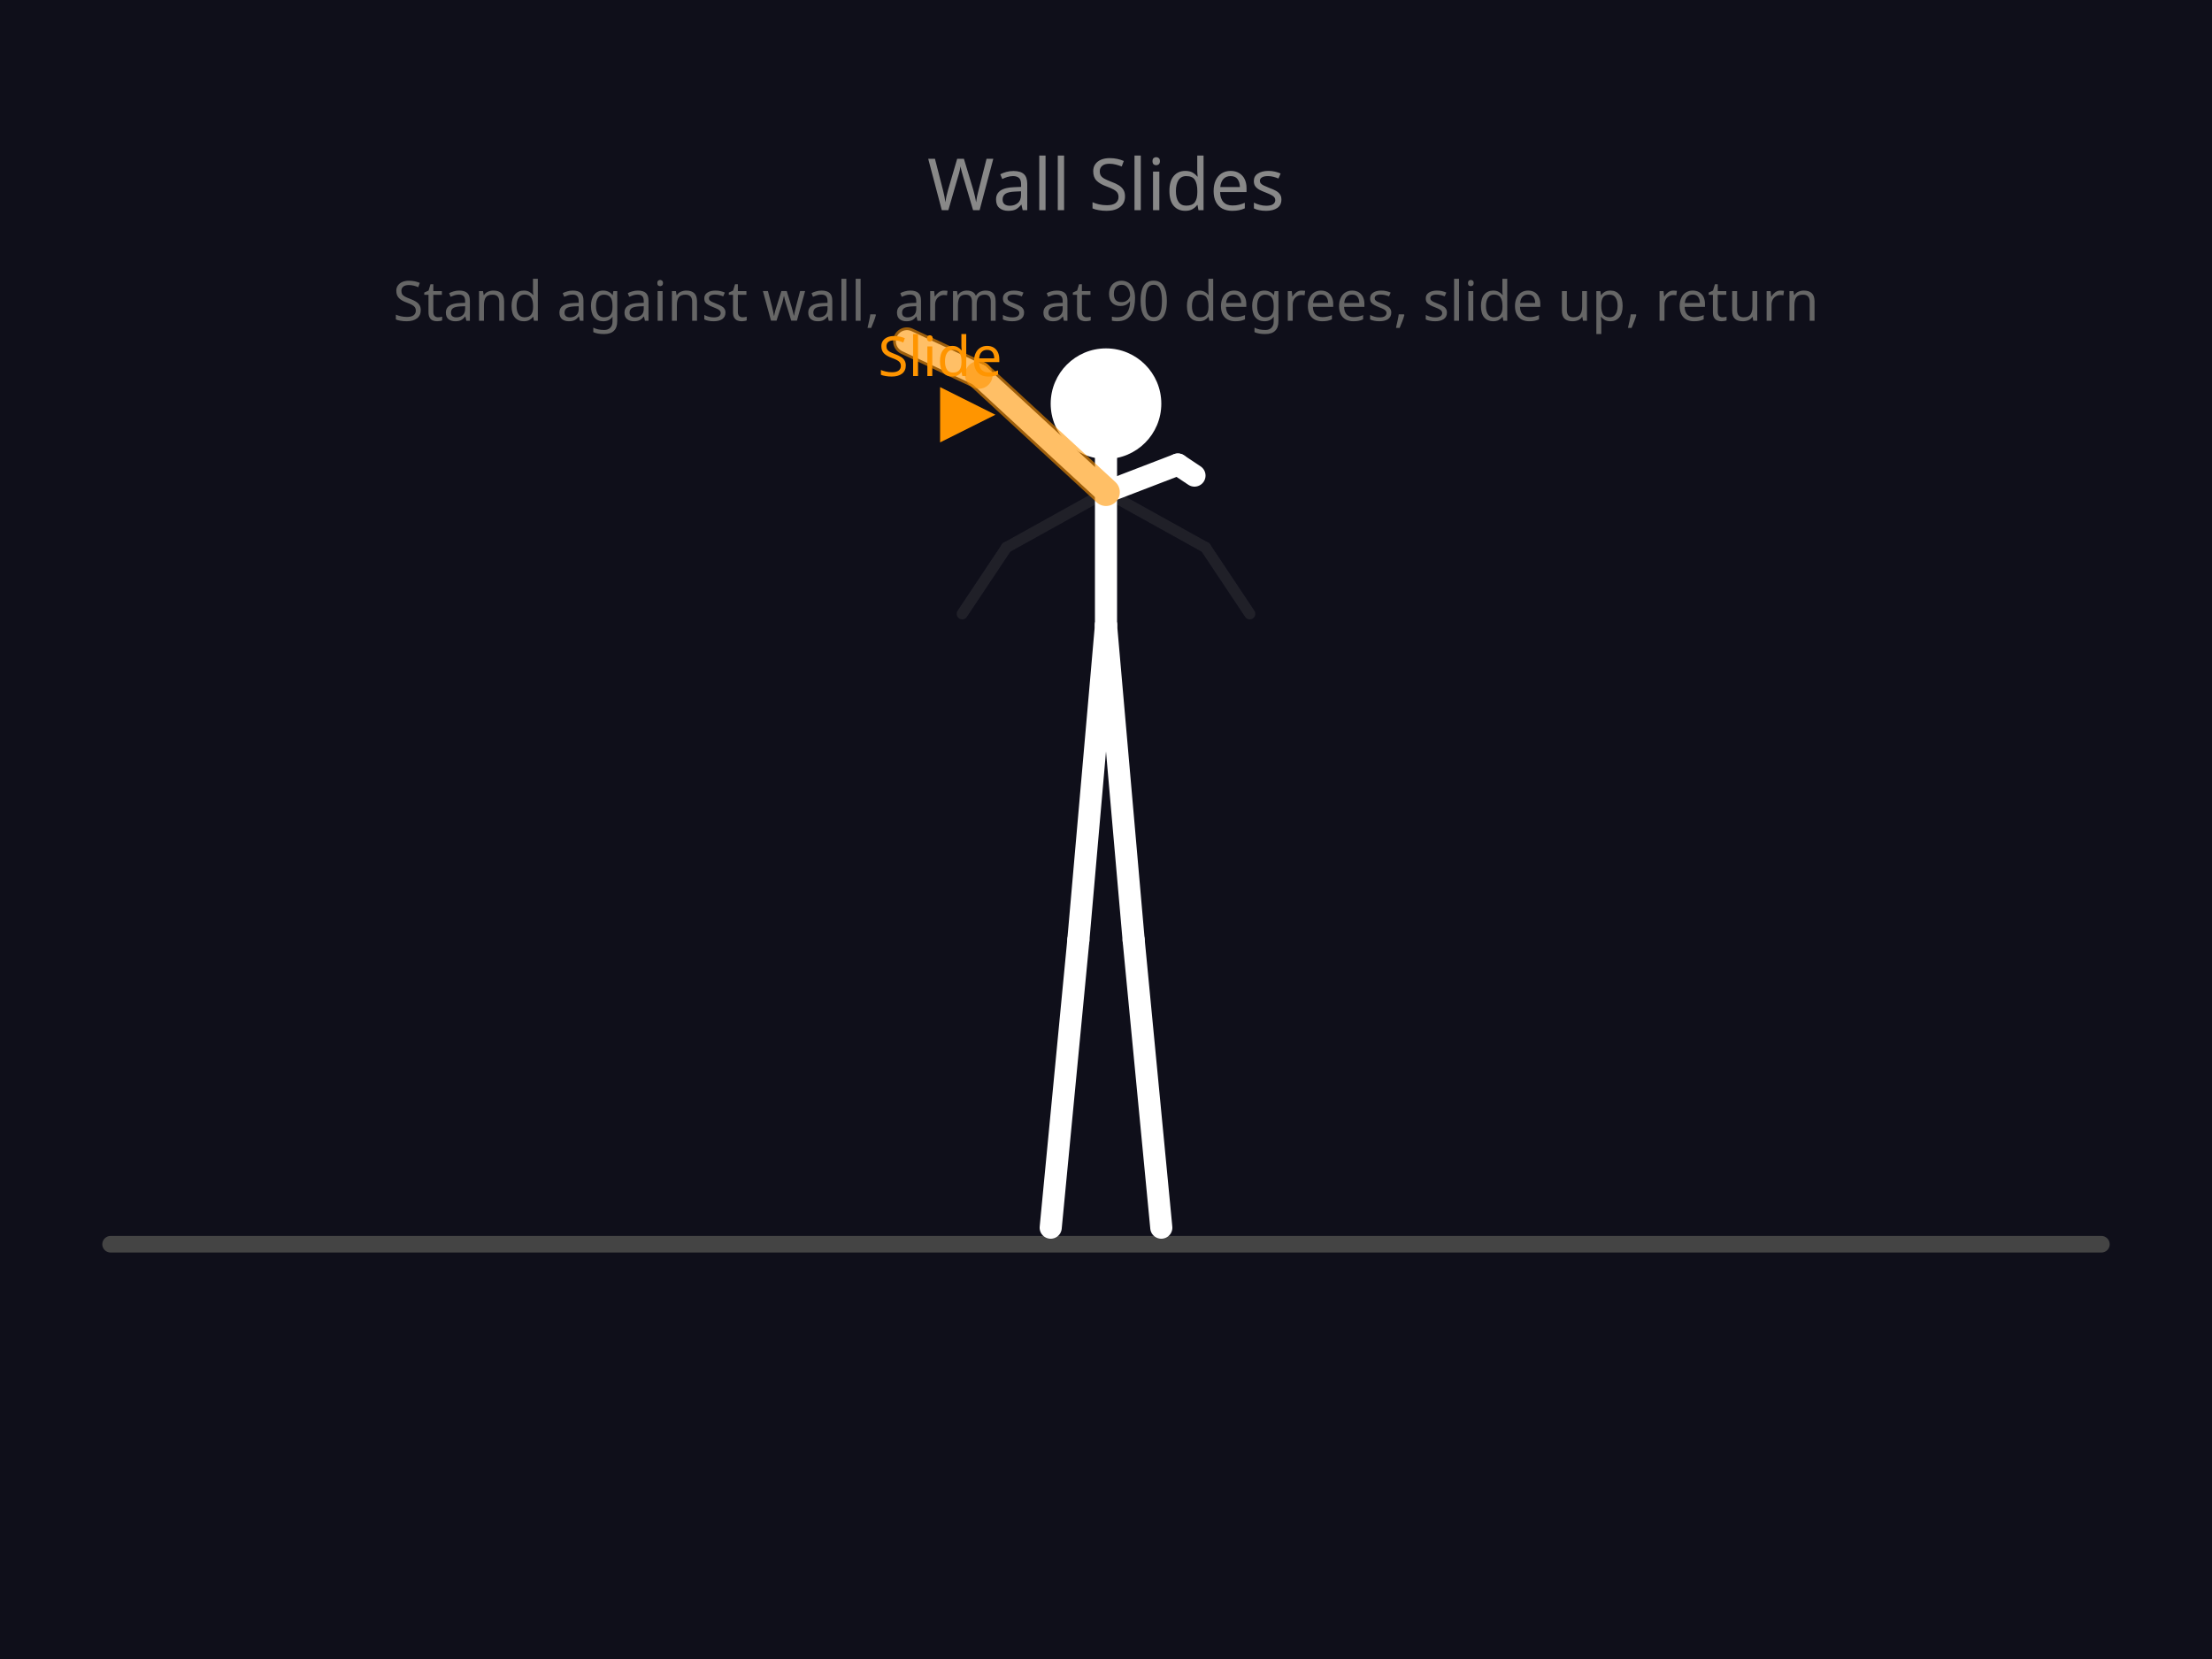
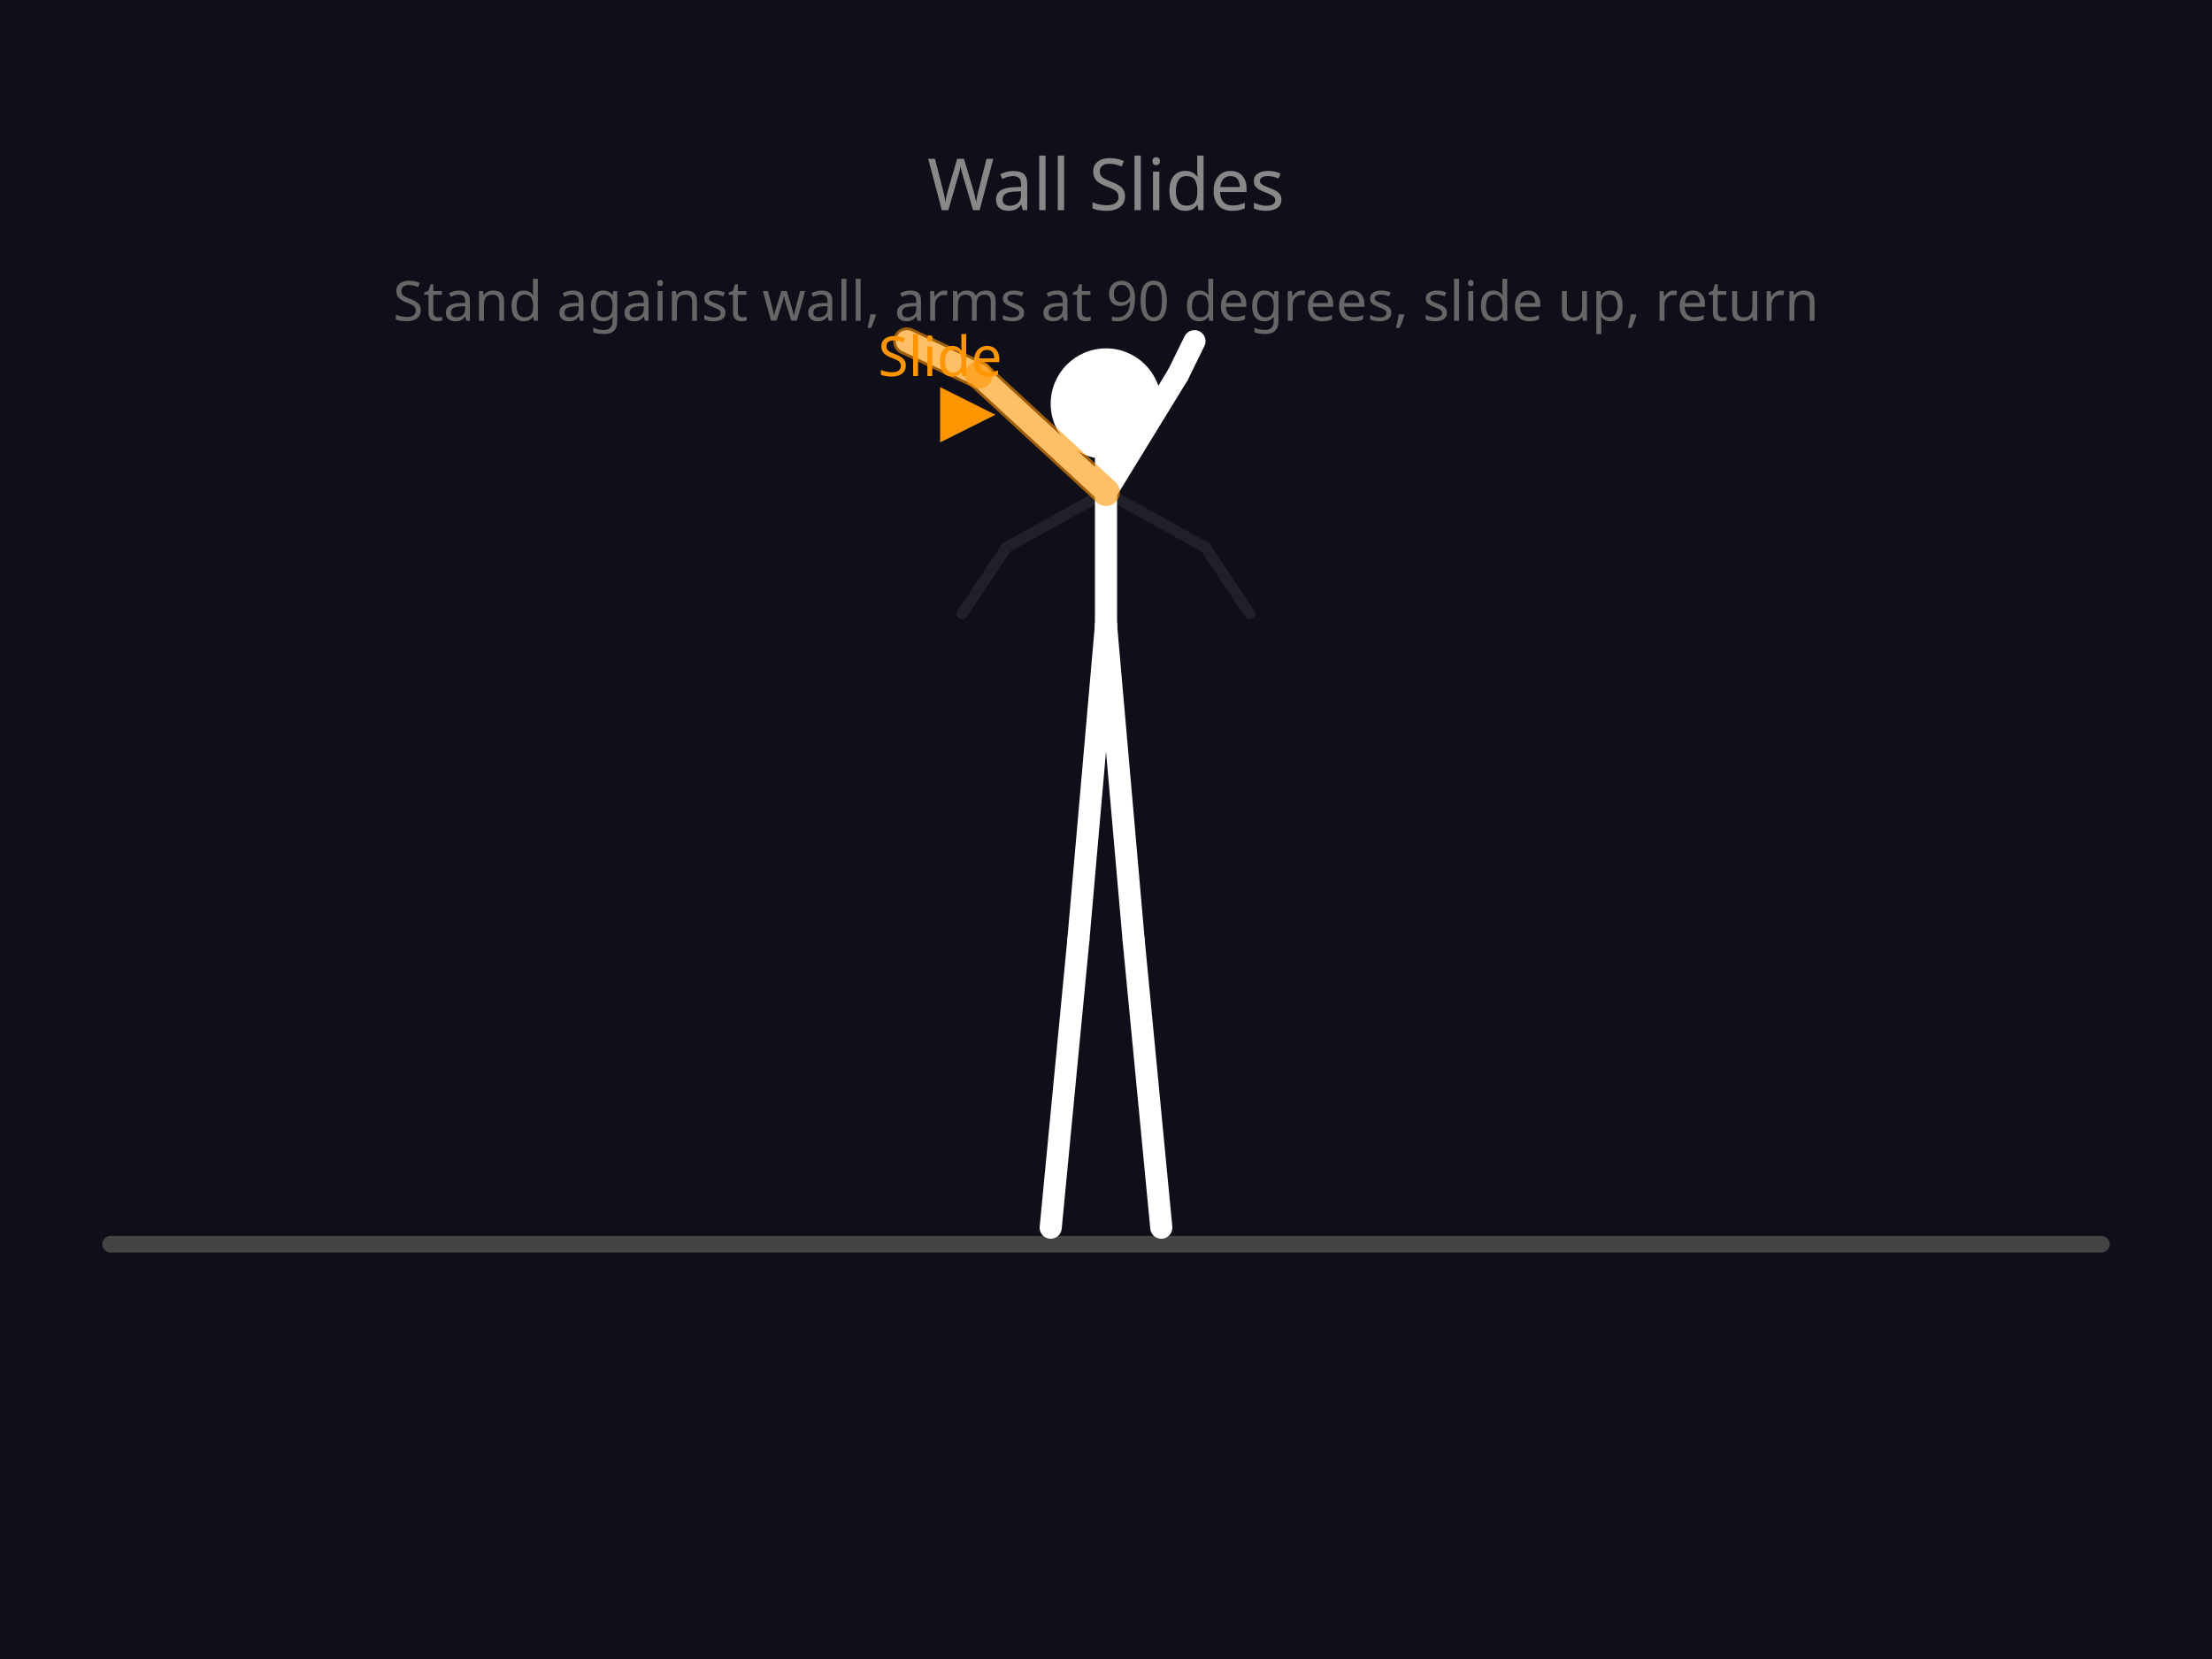
<svg xmlns="http://www.w3.org/2000/svg" viewBox="0 0 400 300">
  <rect width="400" height="300" fill="#0f0f1a" />
  <line x1="20" y1="225" x2="380" y2="225" stroke="#444" stroke-width="3" stroke-linecap="round" />
  <text x="200" y="38" fill="#888" font-size="13" font-family="sans-serif" text-anchor="middle">Wall Slides</text>
  <text x="200" y="58" fill="#666" font-size="10" font-family="sans-serif" text-anchor="middle">Stand against wall, arms at 90 degrees, slide up, return</text>
  <g stroke="#555" stroke-width="2" fill="none" stroke-linecap="round" stroke-linejoin="round" opacity="0.25">
    <circle cx="200" cy="73" r="10" fill="#444" stroke="none" />
    <line x1="200" y1="73" x2="200" y2="81" />
    <line x1="200" y1="81" x2="200" y2="89" />
    <line x1="200" y1="89" x2="200" y2="113" />
    <line x1="200" y1="89" x2="182" y2="99" />
    <line x1="182" y1="99" x2="174" y2="111" />
    <line x1="200" y1="89" x2="218" y2="99" />
    <line x1="218" y1="99" x2="226" y2="111" />
    <line x1="200" y1="113" x2="195" y2="170" />
    <line x1="195" y1="170" x2="190" y2="222" />
    <line x1="200" y1="113" x2="205" y2="170" />
    <line x1="205" y1="170" x2="210" y2="222" />
  </g>
  <g stroke="#FFF" stroke-width="4" fill="none" stroke-linecap="round" stroke-linejoin="round">
    <circle cx="200" cy="73" r="10" fill="#FFF" stroke="none" />
    <line x1="200" y1="73" x2="200" y2="81" />
    <line x1="200" y1="81" x2="200" y2="89" />
    <line x1="200" y1="89" x2="200" y2="113" />
    <line x1="200" y1="89" x2="177" y2="67.8" />
    <line x1="177" y1="67.8" x2="164" y2="61.7" />
-     <line x1="200" y1="89" x2="213" y2="84" />
-     <line x1="213" y1="84" x2="216" y2="86" />
+     <line x1="200" y1="89" x2="213" y2="67.8" />
+     <line x1="213" y1="67.8" x2="216" y2="61.7" />
    <line x1="200" y1="113" x2="195" y2="170" />
    <line x1="195" y1="170" x2="190" y2="222" />
    <line x1="200" y1="113" x2="205" y2="170" />
    <line x1="205" y1="170" x2="210" y2="222" />
    <line x1="200" y1="89" x2="177" y2="67.8" stroke="#FF9500" stroke-width="5" opacity="0.6" />
    <line x1="177" y1="67.8" x2="164" y2="61.7" stroke="#FF9500" stroke-width="5" opacity="0.6" />
  </g>
  <line x1="170" y1="75" x2="170" y2="75" stroke="#FF9500" stroke-width="2" stroke-dasharray="4,3" />
  <polygon points="170,70 180,75 170,80" fill="#FF9500" />
  <text x="170" y="68" fill="#FF9500" font-size="10" text-anchor="middle" font-family="sans-serif">Slide</text>
</svg>
